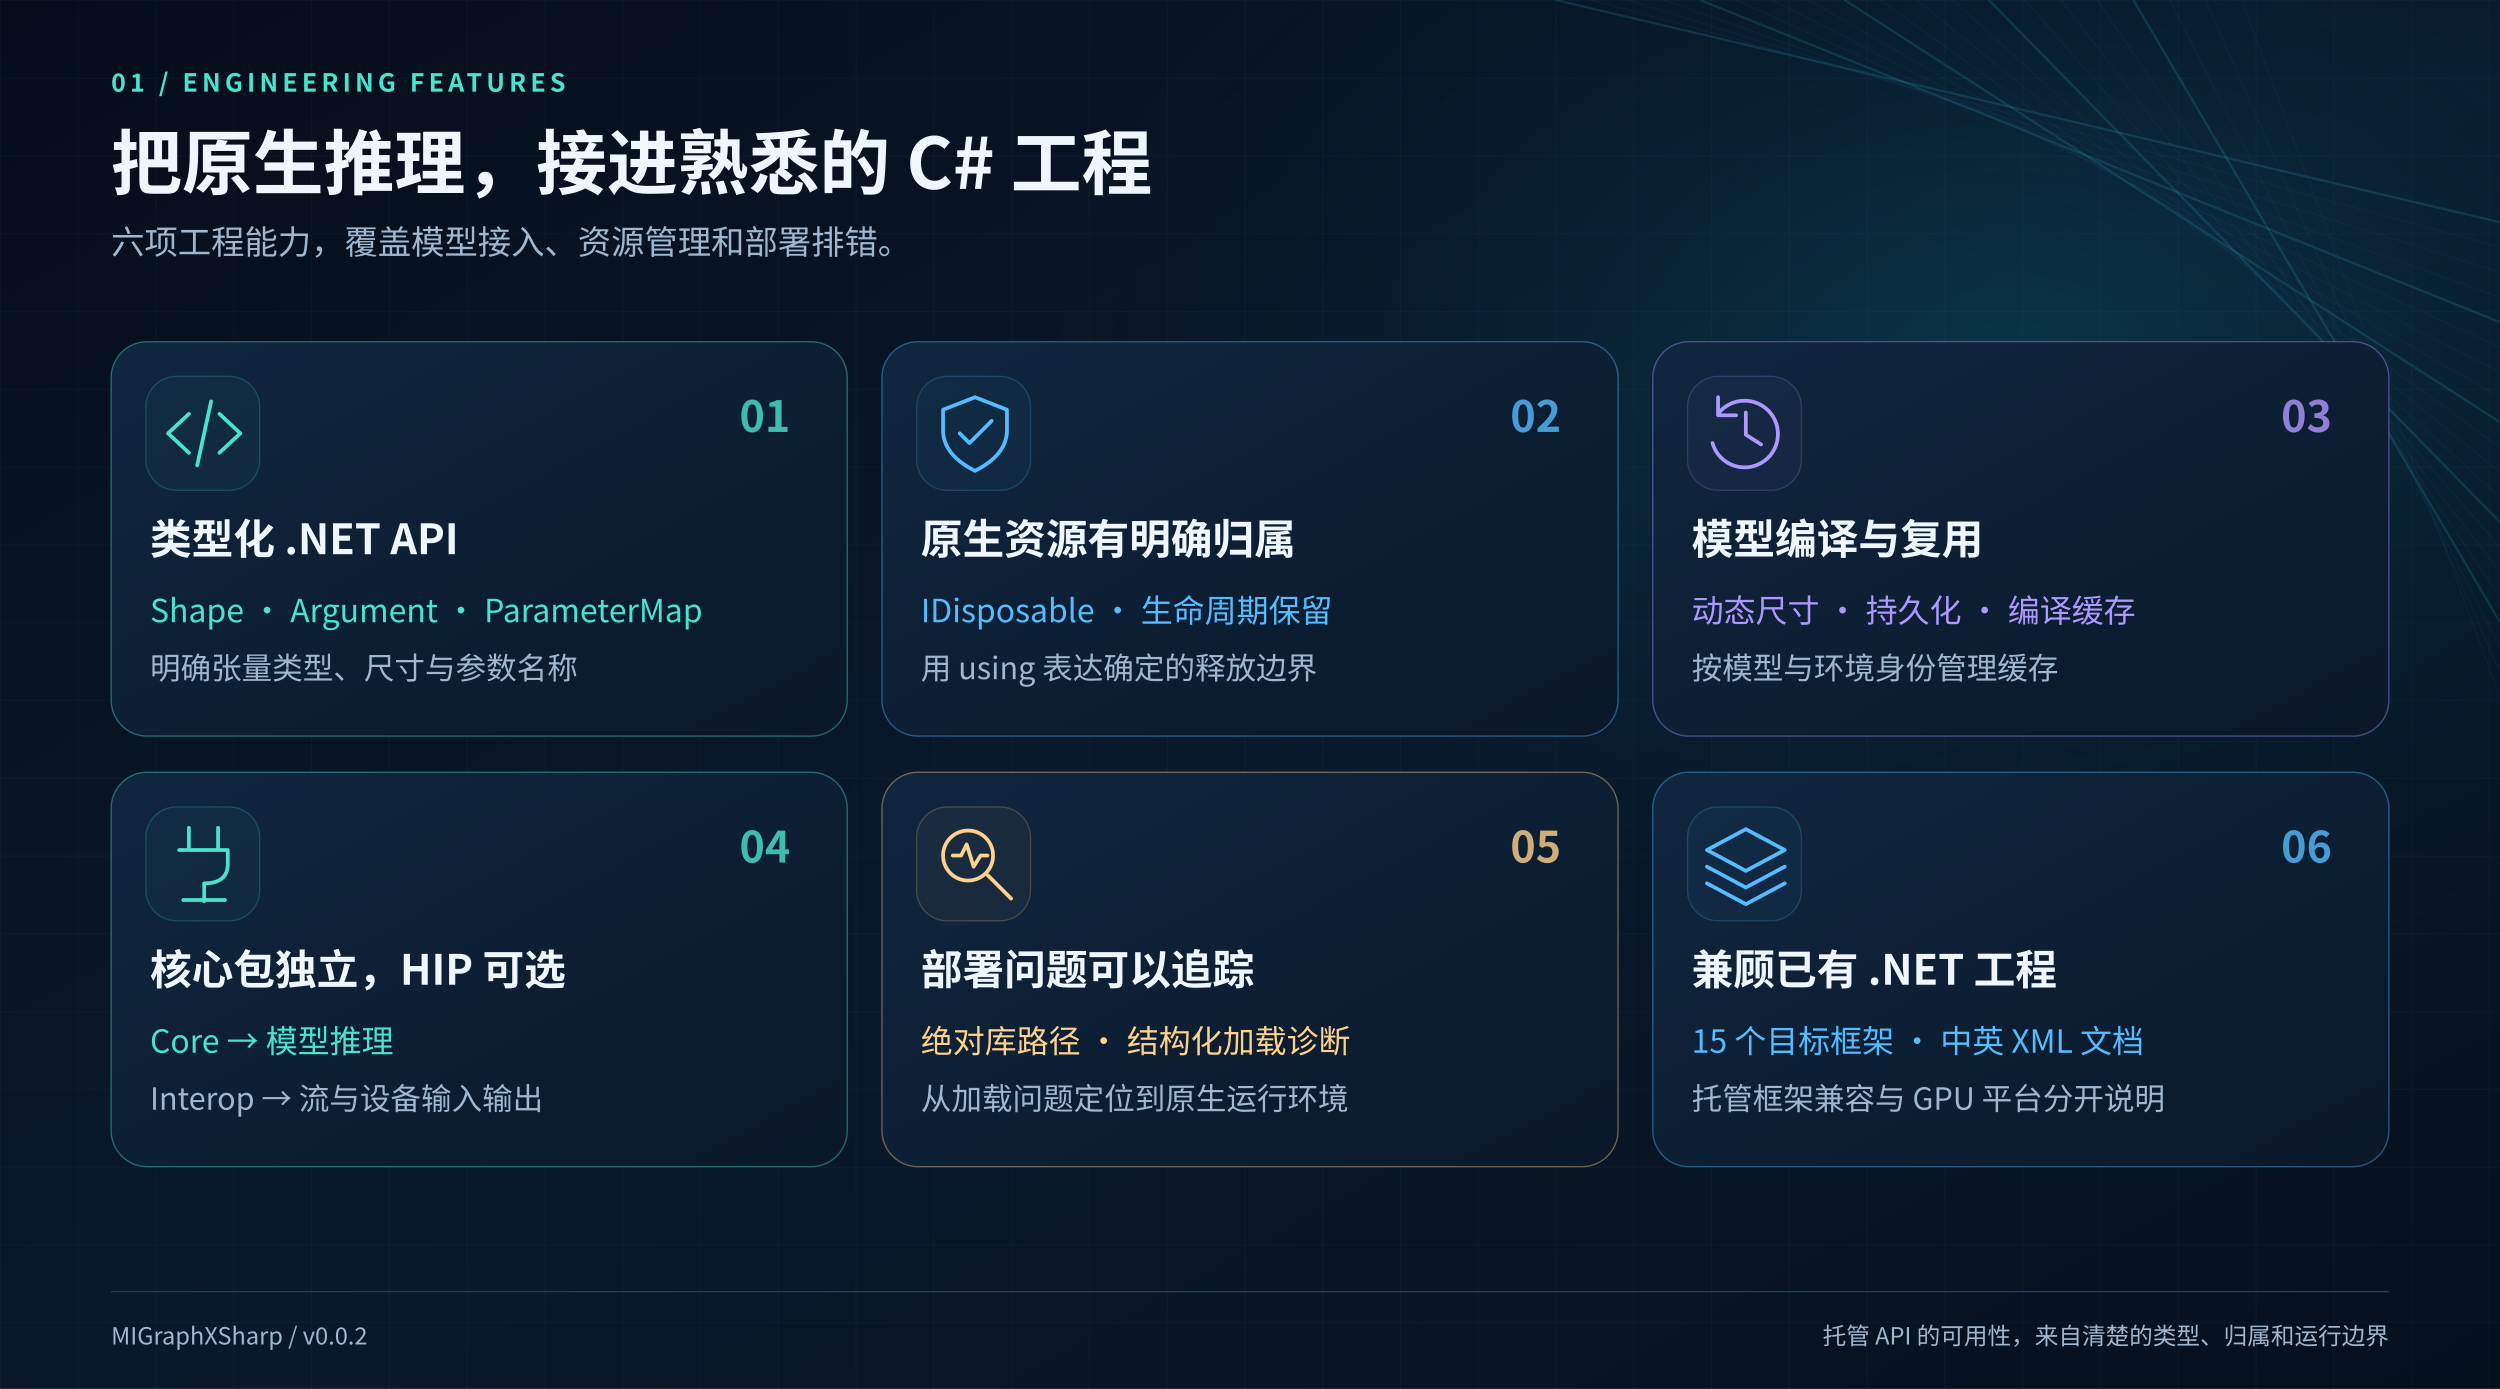
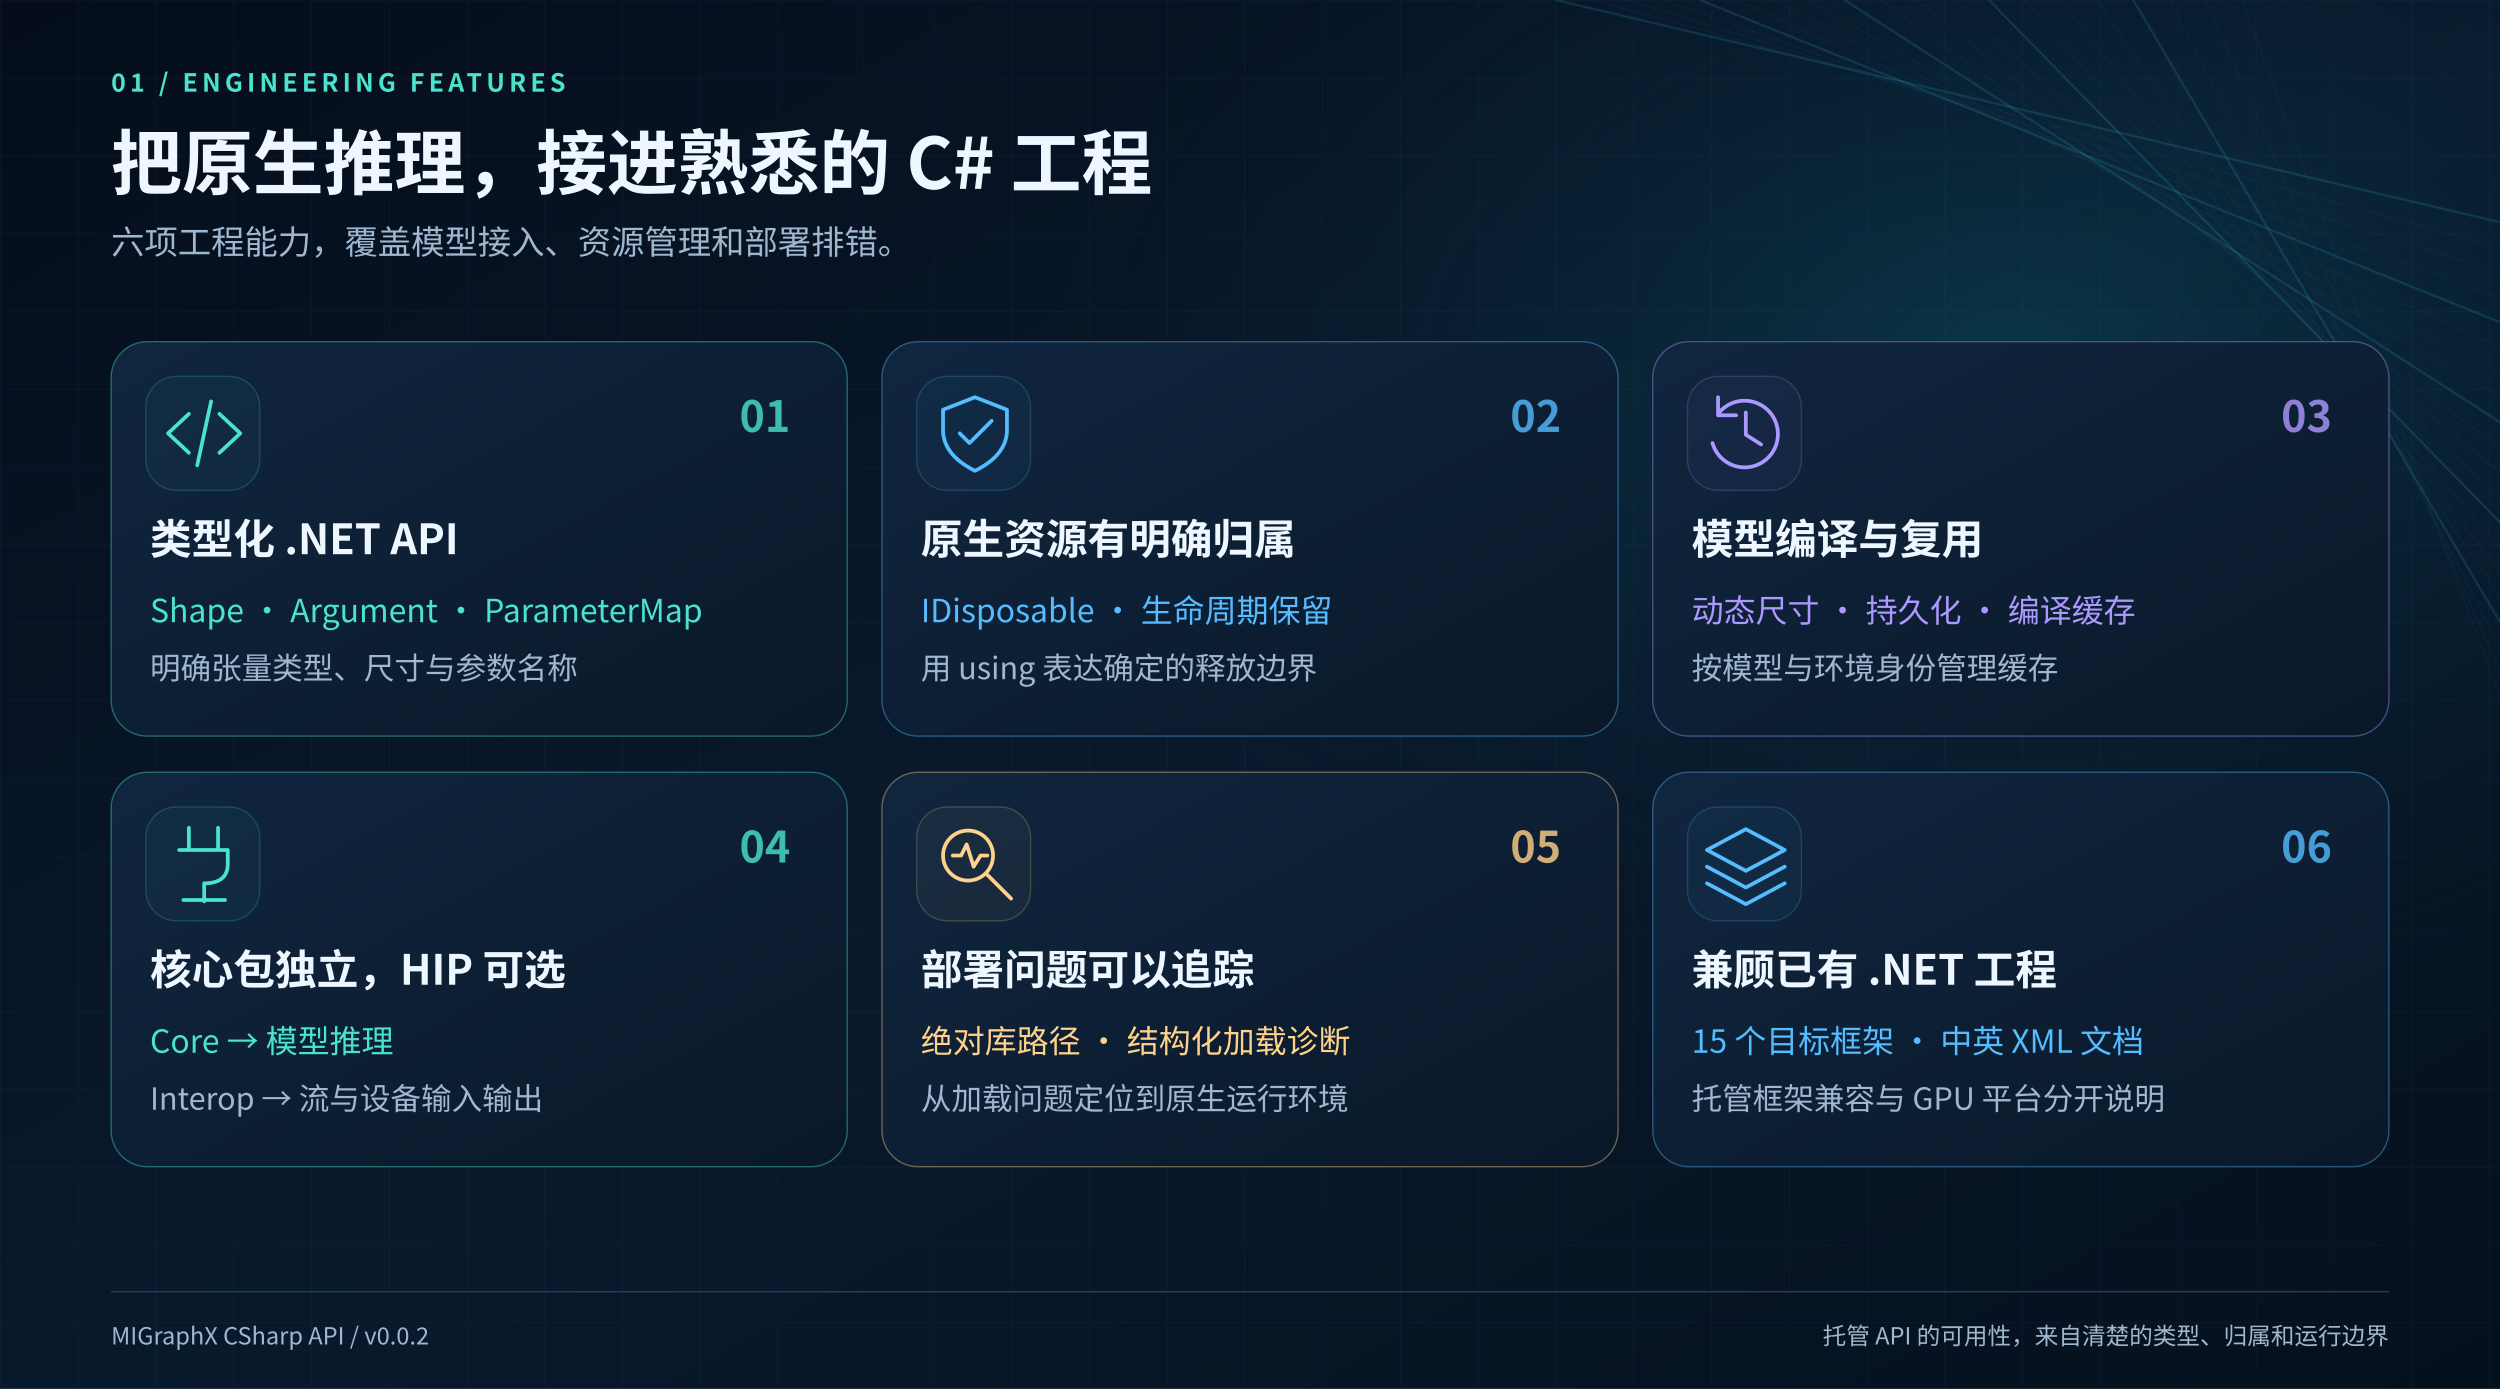
<svg xmlns="http://www.w3.org/2000/svg" width="1800" height="1000" viewBox="0 0 1800 1000" role="img" aria-labelledby="title desc">
  <defs>
    <linearGradient id="background" x1="0" y1="0" x2="1" y2="1">
      <stop stop-color="#050d1b" />
      <stop offset=".52" stop-color="#09192c" />
      <stop offset="1" stop-color="#05101d" />
    </linearGradient>
    <linearGradient id="card" x1="0" y1="0" x2="1" y2="1">
      <stop stop-color="#10263f" />
      <stop offset="1" stop-color="#0a1829" />
    </linearGradient>
    <linearGradient id="teal" x1="0" y1="0" x2="1" y2="0">
      <stop stop-color="#36b6eb" />
      <stop offset="1" stop-color="#64f1c5" />
    </linearGradient>
    <linearGradient id="purple" x1="0" y1="0" x2="1" y2="0">
      <stop stop-color="#7777ed" />
      <stop offset="1" stop-color="#c2a7ff" />
    </linearGradient>
    <linearGradient id="warm" x1="0" y1="0" x2="1" y2="0">
      <stop stop-color="#fe987a" />
      <stop offset="1" stop-color="#ffda96" />
    </linearGradient>
    <linearGradient id="chip" x1="0" y1="0" x2="1" y2="1">
      <stop stop-color="#1d657f" />
      <stop offset=".5" stop-color="#103856" />
      <stop offset="1" stop-color="#172f60" />
    </linearGradient>
    <radialGradient id="halo">
      <stop stop-color="#0d8694" stop-opacity=".27" />
      <stop offset="1" stop-color="#062c42" stop-opacity="0" />
    </radialGradient>
    <pattern id="grid" width="56" height="56" patternUnits="userSpaceOnUse">
      <path d="M56 0H0V56" fill="none" stroke="#77b9ef" stroke-opacity=".055" />
    </pattern>
    <filter id="glow" x="-100%" y="-100%" width="300%" height="300%">
      <feGaussianBlur stdDeviation="9" />
    </filter>
    <filter id="shadow" x="-30%" y="-50%" width="160%" height="220%">
      <feDropShadow dx="0" dy="18" stdDeviation="18" flood-color="#000817" flood-opacity=".7" />
    </filter>
    <marker id="arrow" markerWidth="12" markerHeight="12" refX="8" refY="5" orient="auto">
      <path d="M0 0L9 5L0 10" fill="none" stroke="#49e3ce" stroke-width="1.8" stroke-linecap="round" stroke-linejoin="round" />
    </marker>
    <marker id="purple-arrow" markerWidth="10" markerHeight="10" refX="8" refY="5" orient="auto">
      <path d="M0 0L9 5L0 10" fill="none" stroke="#ac99ff" stroke-width="1.8" stroke-linecap="round" stroke-linejoin="round" />
    </marker>
  </defs>
  <g font-family="Microsoft YaHei, Noto Sans CJK SC, Arial, sans-serif">
    <rect width="1800" height="1000" fill="url(#background)" />
    <rect width="1800" height="1000" fill="url(#grid)" />
    <ellipse cx="1450" cy="270" rx="720" ry="470" fill="url(#halo)" />
    <path d="M1120 0L1800 160" fill="none" stroke="#37c9e3" stroke-width="1.6" opacity=".15" />
    <path d="M1146 0L1800 178" fill="none" stroke="#234c77" stroke-width="0.8" opacity=".15" />
    <path d="M1172 0L1800 196" fill="none" stroke="#234c77" stroke-width="0.8" opacity=".15" />
    <path d="M1198 0L1800 214" fill="none" stroke="#234c77" stroke-width="0.8" opacity=".15" />
    <path d="M1224 0L1800 232" fill="none" stroke="#37c9e3" stroke-width="1.6" opacity=".15" />
    <path d="M1250 0L1800 250" fill="none" stroke="#234c77" stroke-width="0.8" opacity=".15" />
    <path d="M1276 0L1800 268" fill="none" stroke="#234c77" stroke-width="0.8" opacity=".15" />
    <path d="M1302 0L1800 286" fill="none" stroke="#234c77" stroke-width="0.8" opacity=".15" />
    <path d="M1328 0L1800 304" fill="none" stroke="#37c9e3" stroke-width="1.6" opacity=".15" />
    <path d="M1354 0L1800 322" fill="none" stroke="#234c77" stroke-width="0.8" opacity=".15" />
    <path d="M1380 0L1800 340" fill="none" stroke="#234c77" stroke-width="0.8" opacity=".15" />
    <path d="M1406 0L1800 358" fill="none" stroke="#234c77" stroke-width="0.8" opacity=".15" />
    <path d="M1432 0L1800 376" fill="none" stroke="#37c9e3" stroke-width="1.6" opacity=".15" />
    <path d="M1458 0L1800 394" fill="none" stroke="#234c77" stroke-width="0.8" opacity=".15" />
    <path d="M1484 0L1800 412" fill="none" stroke="#234c77" stroke-width="0.8" opacity=".15" />
    <path d="M1510 0L1800 430" fill="none" stroke="#234c77" stroke-width="0.8" opacity=".15" />
    <path d="M1536 0L1800 448" fill="none" stroke="#37c9e3" stroke-width="1.6" opacity=".15" />
    <path d="M1562 0L1800 466" fill="none" stroke="#234c77" stroke-width="0.8" opacity=".15" />
    <path d="M1588 0L1800 484" fill="none" stroke="#234c77" stroke-width="0.8" opacity=".15" />
    <path d="M1614 0L1800 502" fill="none" stroke="#234c77" stroke-width="0.8" opacity=".15" />
    <text x="80" y="66" font-size="18" fill="#49e3ce" font-weight="650" letter-spacing="3">01 / ENGINEERING FEATURES</text>
    <text x="80" y="136" font-size="51" fill="#eef7ff" font-weight="750">把原生推理，接进熟悉的 C# 工程</text>
    <text x="80" y="183" font-size="24" fill="#9fb7cf" font-weight="400">六项工程能力，覆盖模型接入、资源管理和部署排错。</text>
    <rect x="80" y="246" width="530" height="284" rx="26" fill="url(#card)" stroke="#49e3ce65" />
    <rect x="105" y="271" width="82" height="82" rx="22" fill="#49e3ce0b" stroke="#49e3ce33" />
    <g transform="translate(114 279) scale(1)" fill="none" stroke="#49e3ce" stroke-width="2.7" stroke-linecap="round" stroke-linejoin="round">
      <path d="M22 19L7 33L22 47M44 19L59 33L44 47M38 10L28 56" />
    </g>
    <text x="569" y="311" font-size="31" fill="#49e3ce" font-weight="600" text-anchor="end" opacity=".8">01</text>
    <text x="108" y="399" font-size="30" fill="#eef7ff" font-weight="700">类型化 .NET API</text>
    <text x="108" y="448" font-size="23" fill="#49e3ce" font-weight="500">Shape · Argument · ParameterMap</text>
    <text x="108" y="489" font-size="22" fill="#9fb7cf" font-weight="400">明确张量类型、尺寸与参数名称</text>
    <rect x="635" y="246" width="530" height="284" rx="26" fill="url(#card)" stroke="#55bcff65" />
    <rect x="660" y="271" width="82" height="82" rx="22" fill="#55bcff0b" stroke="#55bcff33" />
    <g transform="translate(669 279) scale(1)" fill="none" stroke="#55bcff" stroke-width="2.7" stroke-linecap="round" stroke-linejoin="round">
      <path d="M33 7L56 16V32Q55 49 33 60Q11 49 10 32V16Z" />
      <path d="M22 33L29 40L45 24" />
    </g>
    <text x="1124" y="311" font-size="31" fill="#55bcff" font-weight="600" text-anchor="end" opacity=".8">02</text>
    <text x="663" y="399" font-size="30" fill="#eef7ff" font-weight="700">原生资源有明确归属</text>
    <text x="663" y="448" font-size="23" fill="#55bcff" font-weight="500">IDisposable · 生命周期保留</text>
    <text x="663" y="489" font-size="22" fill="#9fb7cf" font-weight="400">用 using 表达确定的释放边界</text>
    <rect x="1190" y="246" width="530" height="284" rx="26" fill="url(#card)" stroke="#ac99ff65" />
    <rect x="1215" y="271" width="82" height="82" rx="22" fill="#ac99ff0b" stroke="#ac99ff33" />
    <g transform="translate(1224 279) scale(1)" fill="none" stroke="#ac99ff" stroke-width="2.7" stroke-linecap="round" stroke-linejoin="round">
      <path d="M13 19A24 24 0 1 1 9 40M13 7V20H26" />
      <path d="M33 18V34L44 41" />
    </g>
    <text x="1679" y="311" font-size="31" fill="#ac99ff" font-weight="600" text-anchor="end" opacity=".8">03</text>
    <text x="1218" y="399" font-size="30" fill="#eef7ff" font-weight="700">模型编译与复用</text>
    <text x="1218" y="448" font-size="23" fill="#ac99ff" font-weight="500">动态尺寸 · 持久化 · 编译缓存</text>
    <text x="1218" y="489" font-size="22" fill="#9fb7cf" font-weight="400">按模型与环境身份管理缓存</text>
    <rect x="80" y="556" width="530" height="284" rx="26" fill="url(#card)" stroke="#49e3ce65" />
    <rect x="105" y="581" width="82" height="82" rx="22" fill="#49e3ce0b" stroke="#49e3ce33" />
    <g transform="translate(114 589) scale(1)" fill="none" stroke="#49e3ce" stroke-width="2.7" stroke-linecap="round" stroke-linejoin="round">
      <path d="M22 7V22M43 7V22M15 23H50V33Q50 47 33 47V60M18 59H48" />
    </g>
    <text x="569" y="621" font-size="31" fill="#49e3ce" font-weight="600" text-anchor="end" opacity=".8">04</text>
    <text x="108" y="709" font-size="30" fill="#eef7ff" font-weight="700">核心包独立，HIP 可选</text>
    <text x="108" y="758" font-size="23" fill="#49e3ce" font-weight="500">Core → 模型推理</text>
    <text x="108" y="799" font-size="22" fill="#9fb7cf" font-weight="400">Interop → 流与设备输入输出</text>
    <rect x="635" y="556" width="530" height="284" rx="26" fill="url(#card)" stroke="#ffd28b65" />
    <rect x="660" y="581" width="82" height="82" rx="22" fill="#ffd28b0b" stroke="#ffd28b33" />
    <g transform="translate(669 589) scale(1)" fill="none" stroke="#ffd28b" stroke-width="2.7" stroke-linecap="round" stroke-linejoin="round">
      <circle cx="28" cy="27" r="18" />
      <path d="M42 41L59 58M17 27H23L27 19L32 35L37 27H42" />
    </g>
    <text x="1124" y="621" font-size="31" fill="#ffd28b" font-weight="600" text-anchor="end" opacity=".8">05</text>
    <text x="663" y="709" font-size="30" fill="#eef7ff" font-weight="700">部署问题可以追踪</text>
    <text x="663" y="758" font-size="23" fill="#ffd28b" font-weight="500">绝对库路径 · 结构化加载诊断</text>
    <text x="663" y="799" font-size="22" fill="#9fb7cf" font-weight="400">从加载问题定位到原生运行环境</text>
    <rect x="1190" y="556" width="530" height="284" rx="26" fill="url(#card)" stroke="#55bcff65" />
    <rect x="1215" y="581" width="82" height="82" rx="22" fill="#55bcff0b" stroke="#55bcff33" />
    <g transform="translate(1224 589) scale(1)" fill="none" stroke="#55bcff" stroke-width="2.7" stroke-linecap="round" stroke-linejoin="round">
      <path d="M5 23L33 8L61 23L33 38ZM5 35L33 50L61 35M5 47L33 62L61 47" />
    </g>
    <text x="1679" y="621" font-size="31" fill="#55bcff" font-weight="600" text-anchor="end" opacity=".8">06</text>
    <text x="1218" y="709" font-size="30" fill="#eef7ff" font-weight="700">兼顾已有 .NET 工程</text>
    <text x="1218" y="758" font-size="23" fill="#55bcff" font-weight="500">15 个目标框架 · 中英 XML 文档</text>
    <text x="1218" y="799" font-size="22" fill="#9fb7cf" font-weight="400">托管框架兼容与 GPU 平台分开说明</text>
    <path d="M80 930L1720 930" fill="none" stroke="#24405b" stroke-width="1" />
-     <text x="80" y="968" font-size="17" fill="#9fb7cf" font-weight="500">MIGraphXSharp  /  v0.0.2</text>
+     <text x="80" y="968" font-size="17" fill="#9fb7cf" font-weight="500">MIGraphX CSharp API  /  v0.0.2</text>
    <text x="1720" y="968" font-size="17" fill="#9fb7cf" font-weight="400" text-anchor="end">托管 API 的可用性，来自清楚的类型、归属和运行边界</text>
  </g>
</svg>
